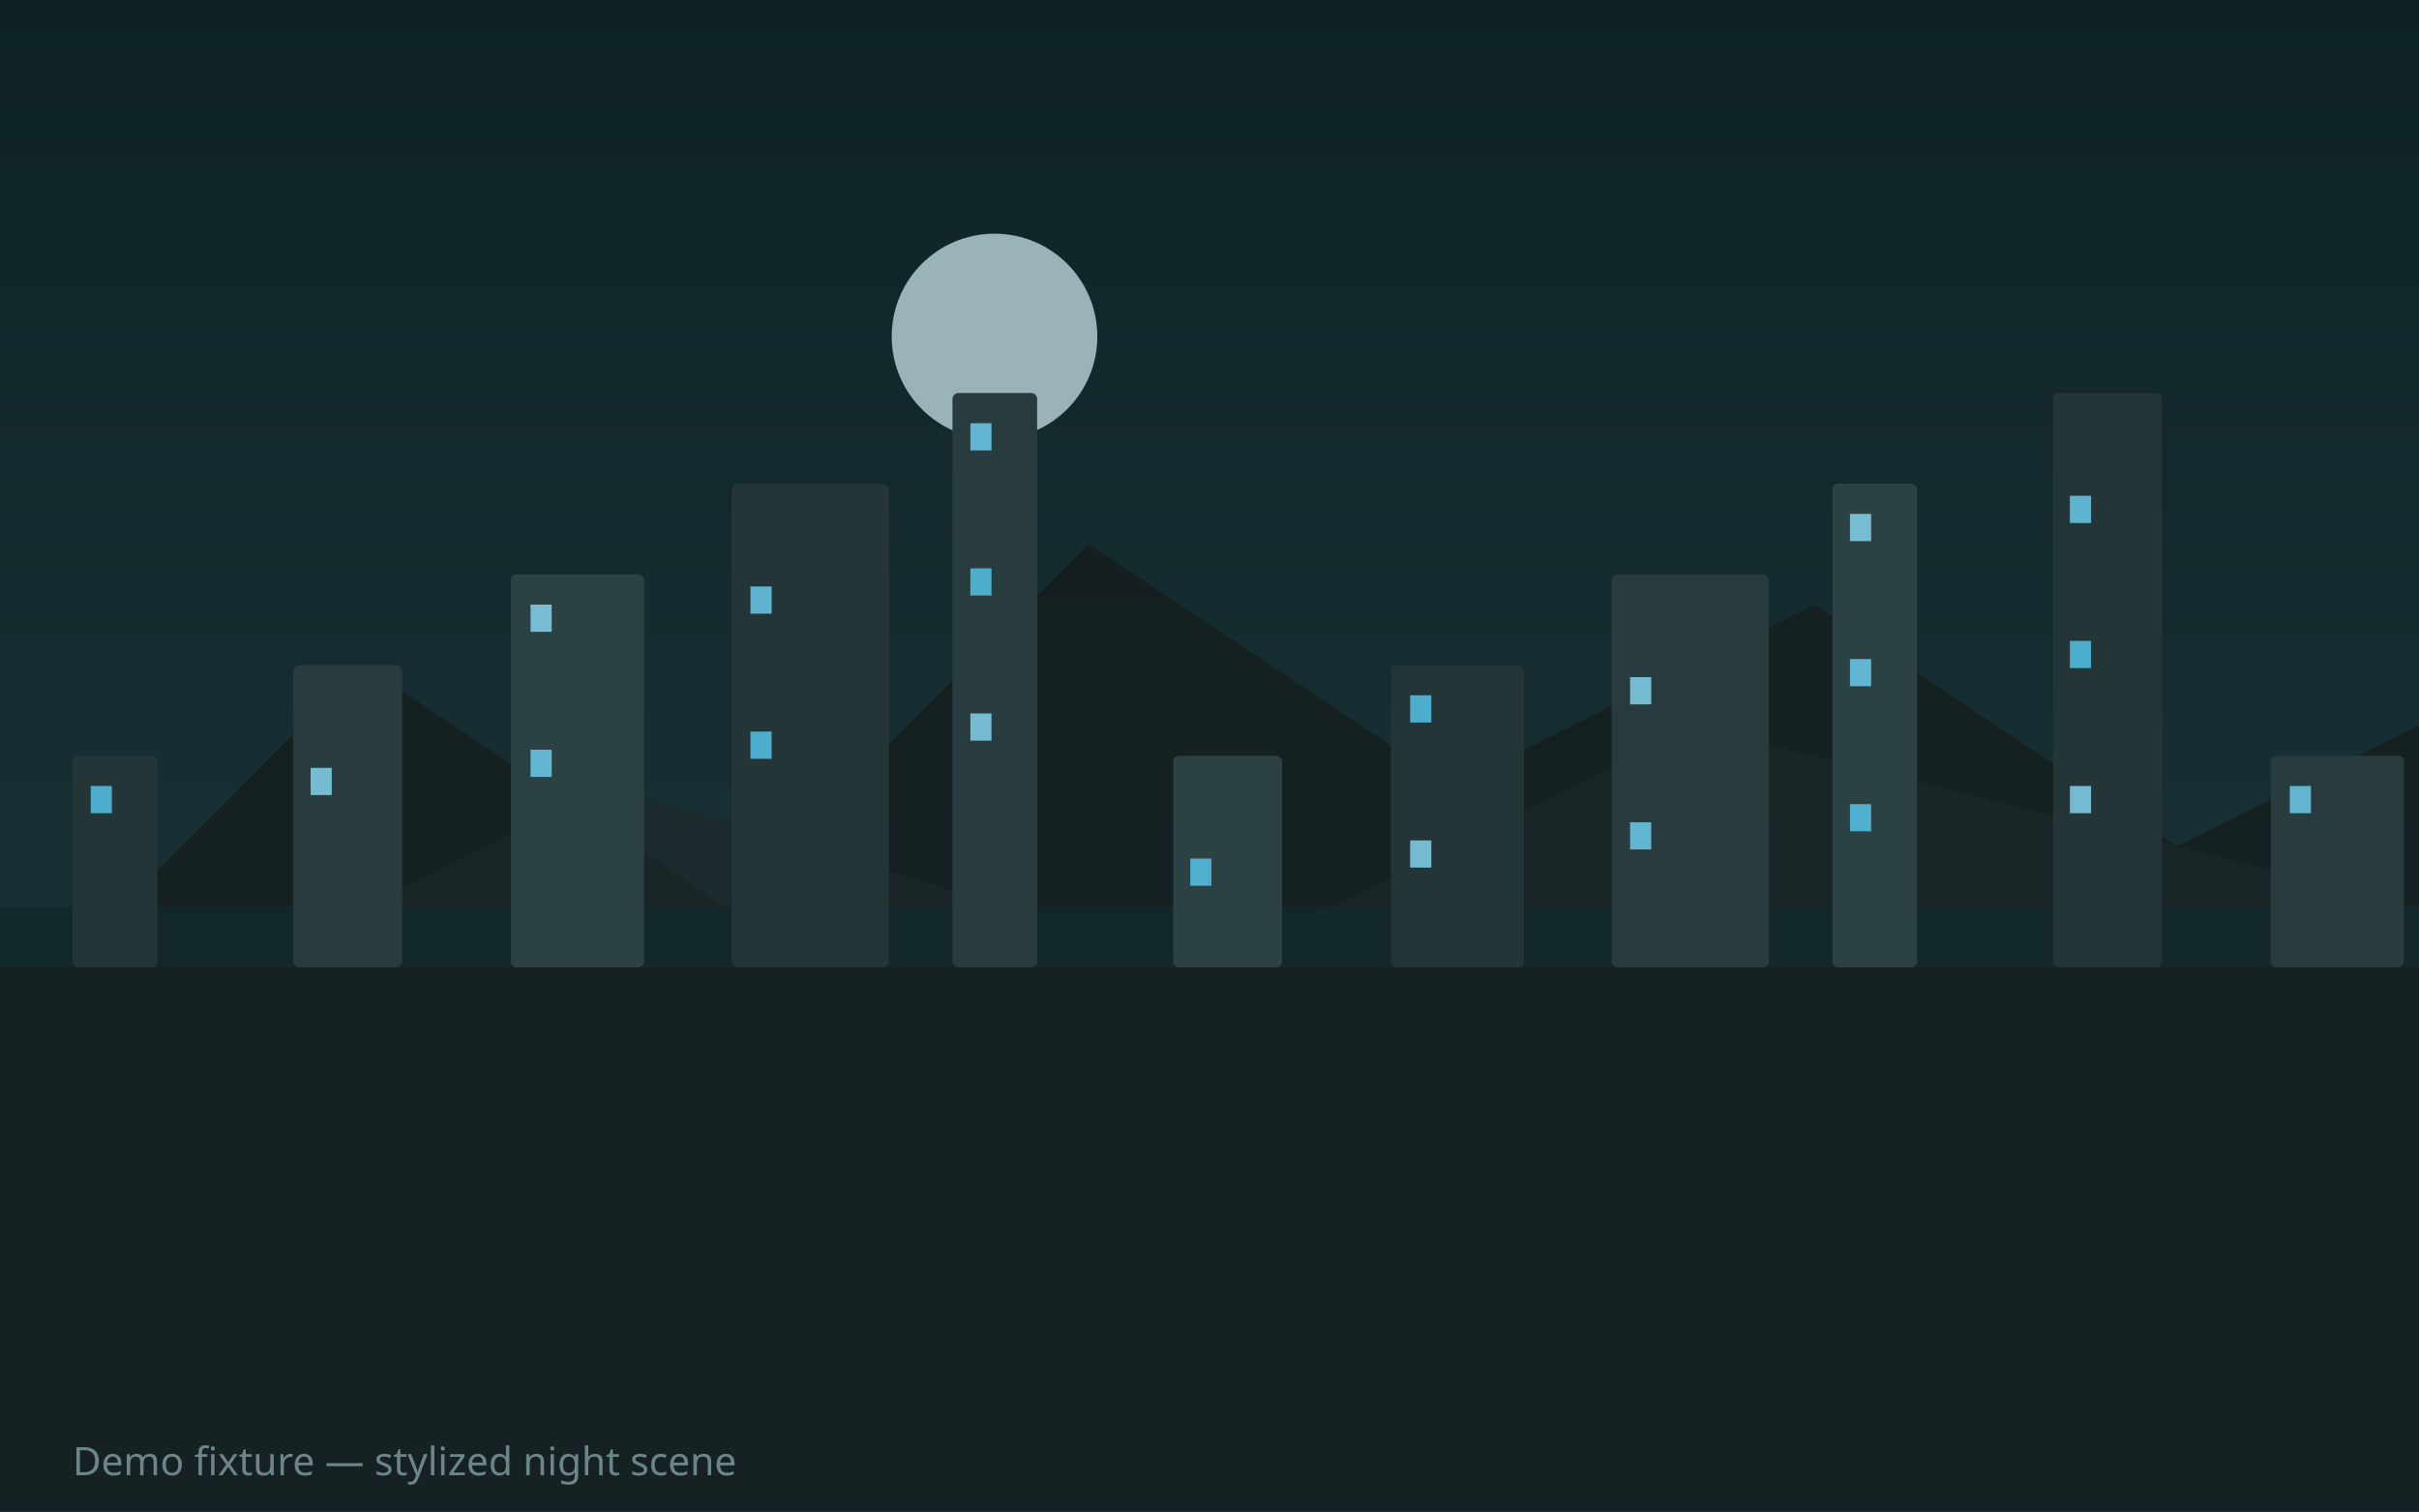
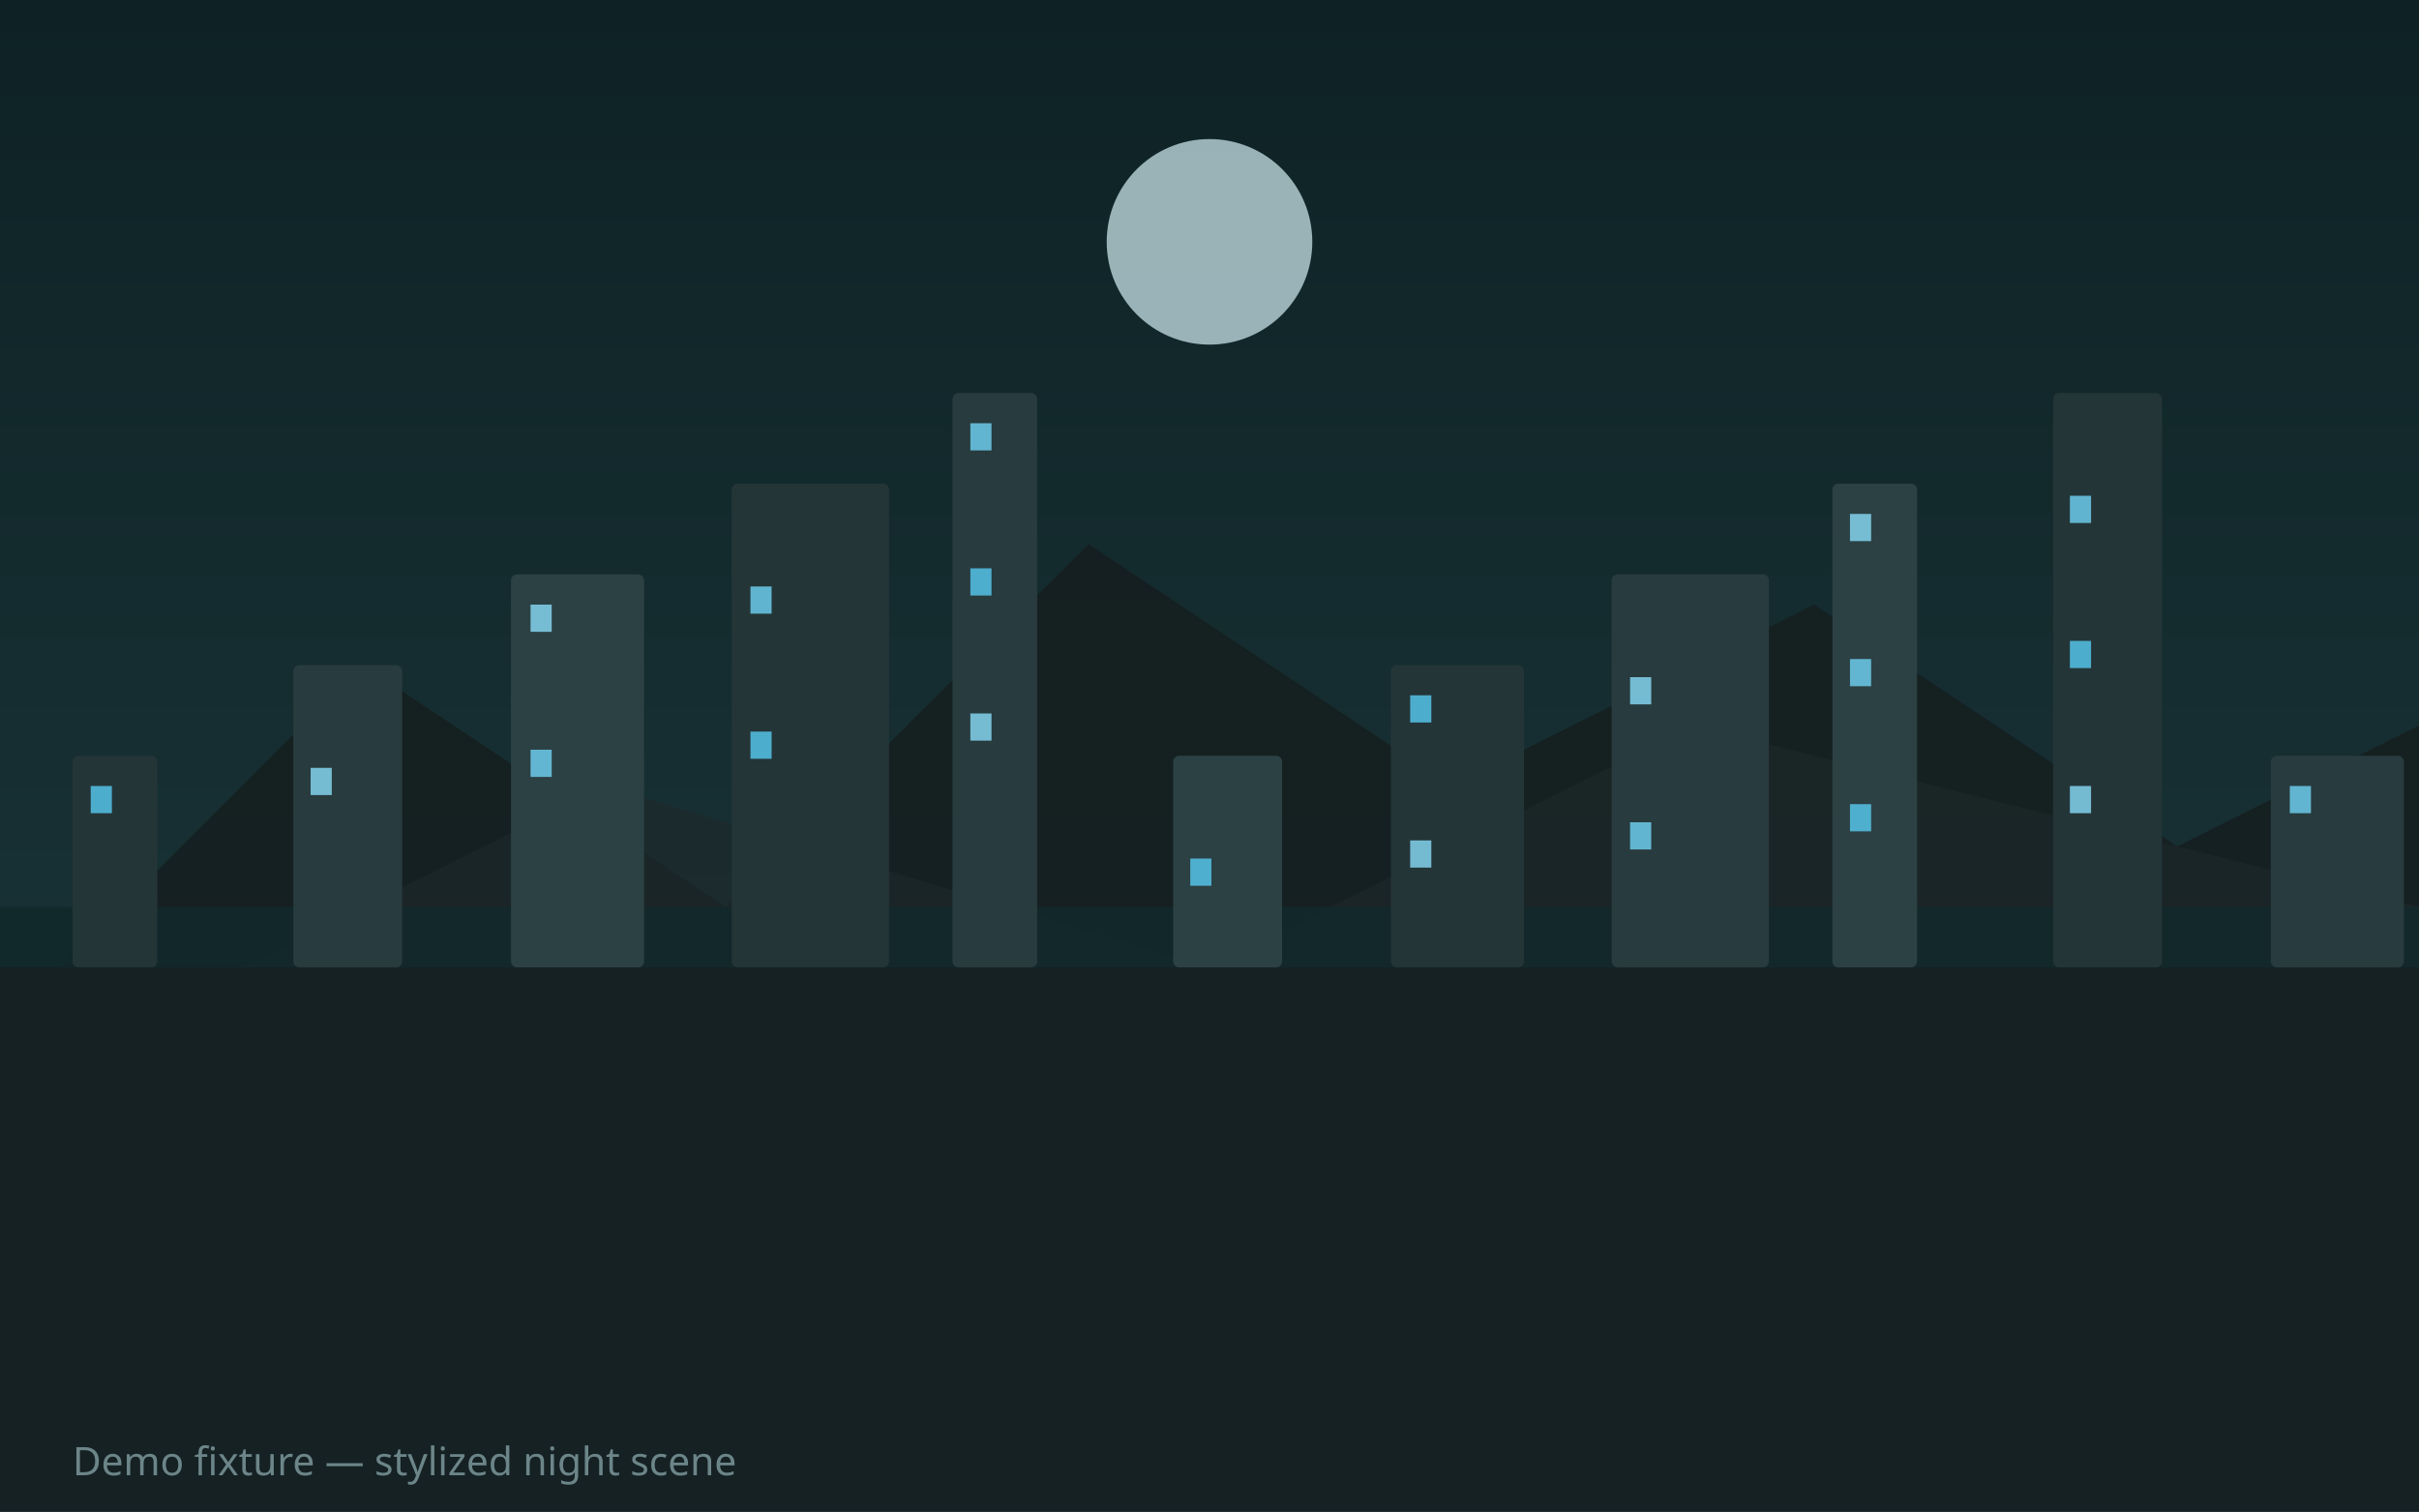
<svg xmlns="http://www.w3.org/2000/svg" width="800" height="500" viewBox="0 0 800 500" role="img" aria-label="Demo night scene">
  <defs>
    <linearGradient id="sky-aad-08" x1="0" y1="0" x2="0" y2="1">
      <stop offset="0%" stop-color="hsl(188, 45%, 10%)" />
      <stop offset="100%" stop-color="hsl(188, 35%, 18%)" />
    </linearGradient>
  </defs>
  <rect width="800" height="500" fill="url(#sky-aad-08)" />
-   <circle cx="328.9" cy="111.3" r="34" fill="hsl(188, 28%, 78%)" opacity="0.82" />
+   <circle cx="400.0" cy="80.0" r="34" fill="hsl(188, 28%, 78%)" opacity="0.82" />
  <path d="M0 340 L120 220 L240 300 L360 180 L480 260 L600 200 L720 280 L800 240 L800 500 L0 500 Z" fill="hsl(188, 18%, 10%)" opacity="0.85" />
  <path d="M0 360 L200 260 L400 320 L560 240 L800 300 L800 500 L0 500 Z" fill="hsl(188, 15%, 14%)" opacity="0.6" />
  <path d="M0 350 Q200 310 400 340 T800 330 L800 500 L0 500 Z" fill="hsl(188, 40%, 12%)" opacity="0.75" />
  <rect y="300" width="800" height="120" fill="hsl(188, 40%, 12%)" opacity="0.9" />
  <ellipse cx="80" cy="360" rx="40" ry="6" fill="hsl(188, 25%, 22%)" opacity="0.35" />
  <ellipse cx="175" cy="360" rx="40" ry="6" fill="hsl(188, 25%, 22%)" opacity="0.35" />
  <ellipse cx="270" cy="360" rx="40" ry="6" fill="hsl(188, 25%, 22%)" opacity="0.35" />
  <ellipse cx="365" cy="360" rx="40" ry="6" fill="hsl(188, 25%, 22%)" opacity="0.35" />
  <ellipse cx="460" cy="360" rx="40" ry="6" fill="hsl(188, 25%, 22%)" opacity="0.35" />
  <ellipse cx="555" cy="360" rx="40" ry="6" fill="hsl(188, 25%, 22%)" opacity="0.35" />
  <ellipse cx="650" cy="360" rx="40" ry="6" fill="hsl(188, 25%, 22%)" opacity="0.35" />
  <ellipse cx="745" cy="360" rx="40" ry="6" fill="hsl(188, 25%, 22%)" opacity="0.35" />
  <rect y="320" width="800" height="180" fill="hsl(188, 25%, 11%)" />
  <rect x="24" y="250" width="28" height="70" fill="hsl(188, 22%, 18%)" rx="2" />
  <rect x="30" y="260" width="7" height="9" fill="hsl(195, 75%, 62%)" opacity="0.85" />
  <rect x="97" y="220" width="36" height="100" fill="hsl(188, 22%, 20%)" rx="2" />
  <rect x="102.727" y="254" width="7" height="9" fill="hsl(195, 75%, 72%)" opacity="0.85" />
  <rect x="169" y="190" width="44" height="130" fill="hsl(188, 22%, 22%)" rx="2" />
  <rect x="175.455" y="200" width="7" height="9" fill="hsl(195, 75%, 72%)" opacity="0.85" />
  <rect x="175.455" y="248" width="7" height="9" fill="hsl(195, 75%, 67%)" opacity="0.85" />
  <rect x="242" y="160" width="52" height="160" fill="hsl(188, 22%, 18%)" rx="2" />
  <rect x="248.182" y="194" width="7" height="9" fill="hsl(195, 75%, 67%)" opacity="0.85" />
  <rect x="248.182" y="242" width="7" height="9" fill="hsl(195, 75%, 62%)" opacity="0.85" />
  <rect x="315" y="130" width="28" height="190" fill="hsl(188, 22%, 20%)" rx="2" />
  <rect x="320.909" y="140" width="7" height="9" fill="hsl(195, 75%, 67%)" opacity="0.85" />
  <rect x="320.909" y="188" width="7" height="9" fill="hsl(195, 75%, 62%)" opacity="0.85" />
  <rect x="320.909" y="236" width="7" height="9" fill="hsl(195, 75%, 72%)" opacity="0.85" />
  <rect x="388" y="250" width="36" height="70" fill="hsl(188, 22%, 22%)" rx="2" />
  <rect x="393.636" y="284" width="7" height="9" fill="hsl(195, 75%, 62%)" opacity="0.85" />
  <rect x="460" y="220" width="44" height="100" fill="hsl(188, 22%, 18%)" rx="2" />
  <rect x="466.364" y="230" width="7" height="9" fill="hsl(195, 75%, 62%)" opacity="0.85" />
  <rect x="466.364" y="278" width="7" height="9" fill="hsl(195, 75%, 72%)" opacity="0.85" />
  <rect x="533" y="190" width="52" height="130" fill="hsl(188, 22%, 20%)" rx="2" />
  <rect x="539.091" y="224" width="7" height="9" fill="hsl(195, 75%, 72%)" opacity="0.85" />
  <rect x="539.091" y="272" width="7" height="9" fill="hsl(195, 75%, 67%)" opacity="0.85" />
  <rect x="606" y="160" width="28" height="160" fill="hsl(188, 22%, 22%)" rx="2" />
  <rect x="611.818" y="170" width="7" height="9" fill="hsl(195, 75%, 72%)" opacity="0.85" />
  <rect x="611.818" y="218" width="7" height="9" fill="hsl(195, 75%, 67%)" opacity="0.85" />
  <rect x="611.818" y="266" width="7" height="9" fill="hsl(195, 75%, 62%)" opacity="0.85" />
  <rect x="679" y="130" width="36" height="190" fill="hsl(188, 22%, 18%)" rx="2" />
  <rect x="684.545" y="164" width="7" height="9" fill="hsl(195, 75%, 67%)" opacity="0.85" />
  <rect x="684.545" y="212" width="7" height="9" fill="hsl(195, 75%, 62%)" opacity="0.85" />
  <rect x="684.545" y="260" width="7" height="9" fill="hsl(195, 75%, 72%)" opacity="0.85" />
  <rect x="751" y="250" width="44" height="70" fill="hsl(188, 22%, 20%)" rx="2" />
  <rect x="757.273" y="260" width="7" height="9" fill="hsl(195, 75%, 67%)" opacity="0.85" />
  <text x="24" y="488" fill="hsl(188, 12%, 48%)" font-family="system-ui,sans-serif" font-size="13">Demo fixture — stylized night scene</text>
</svg>
